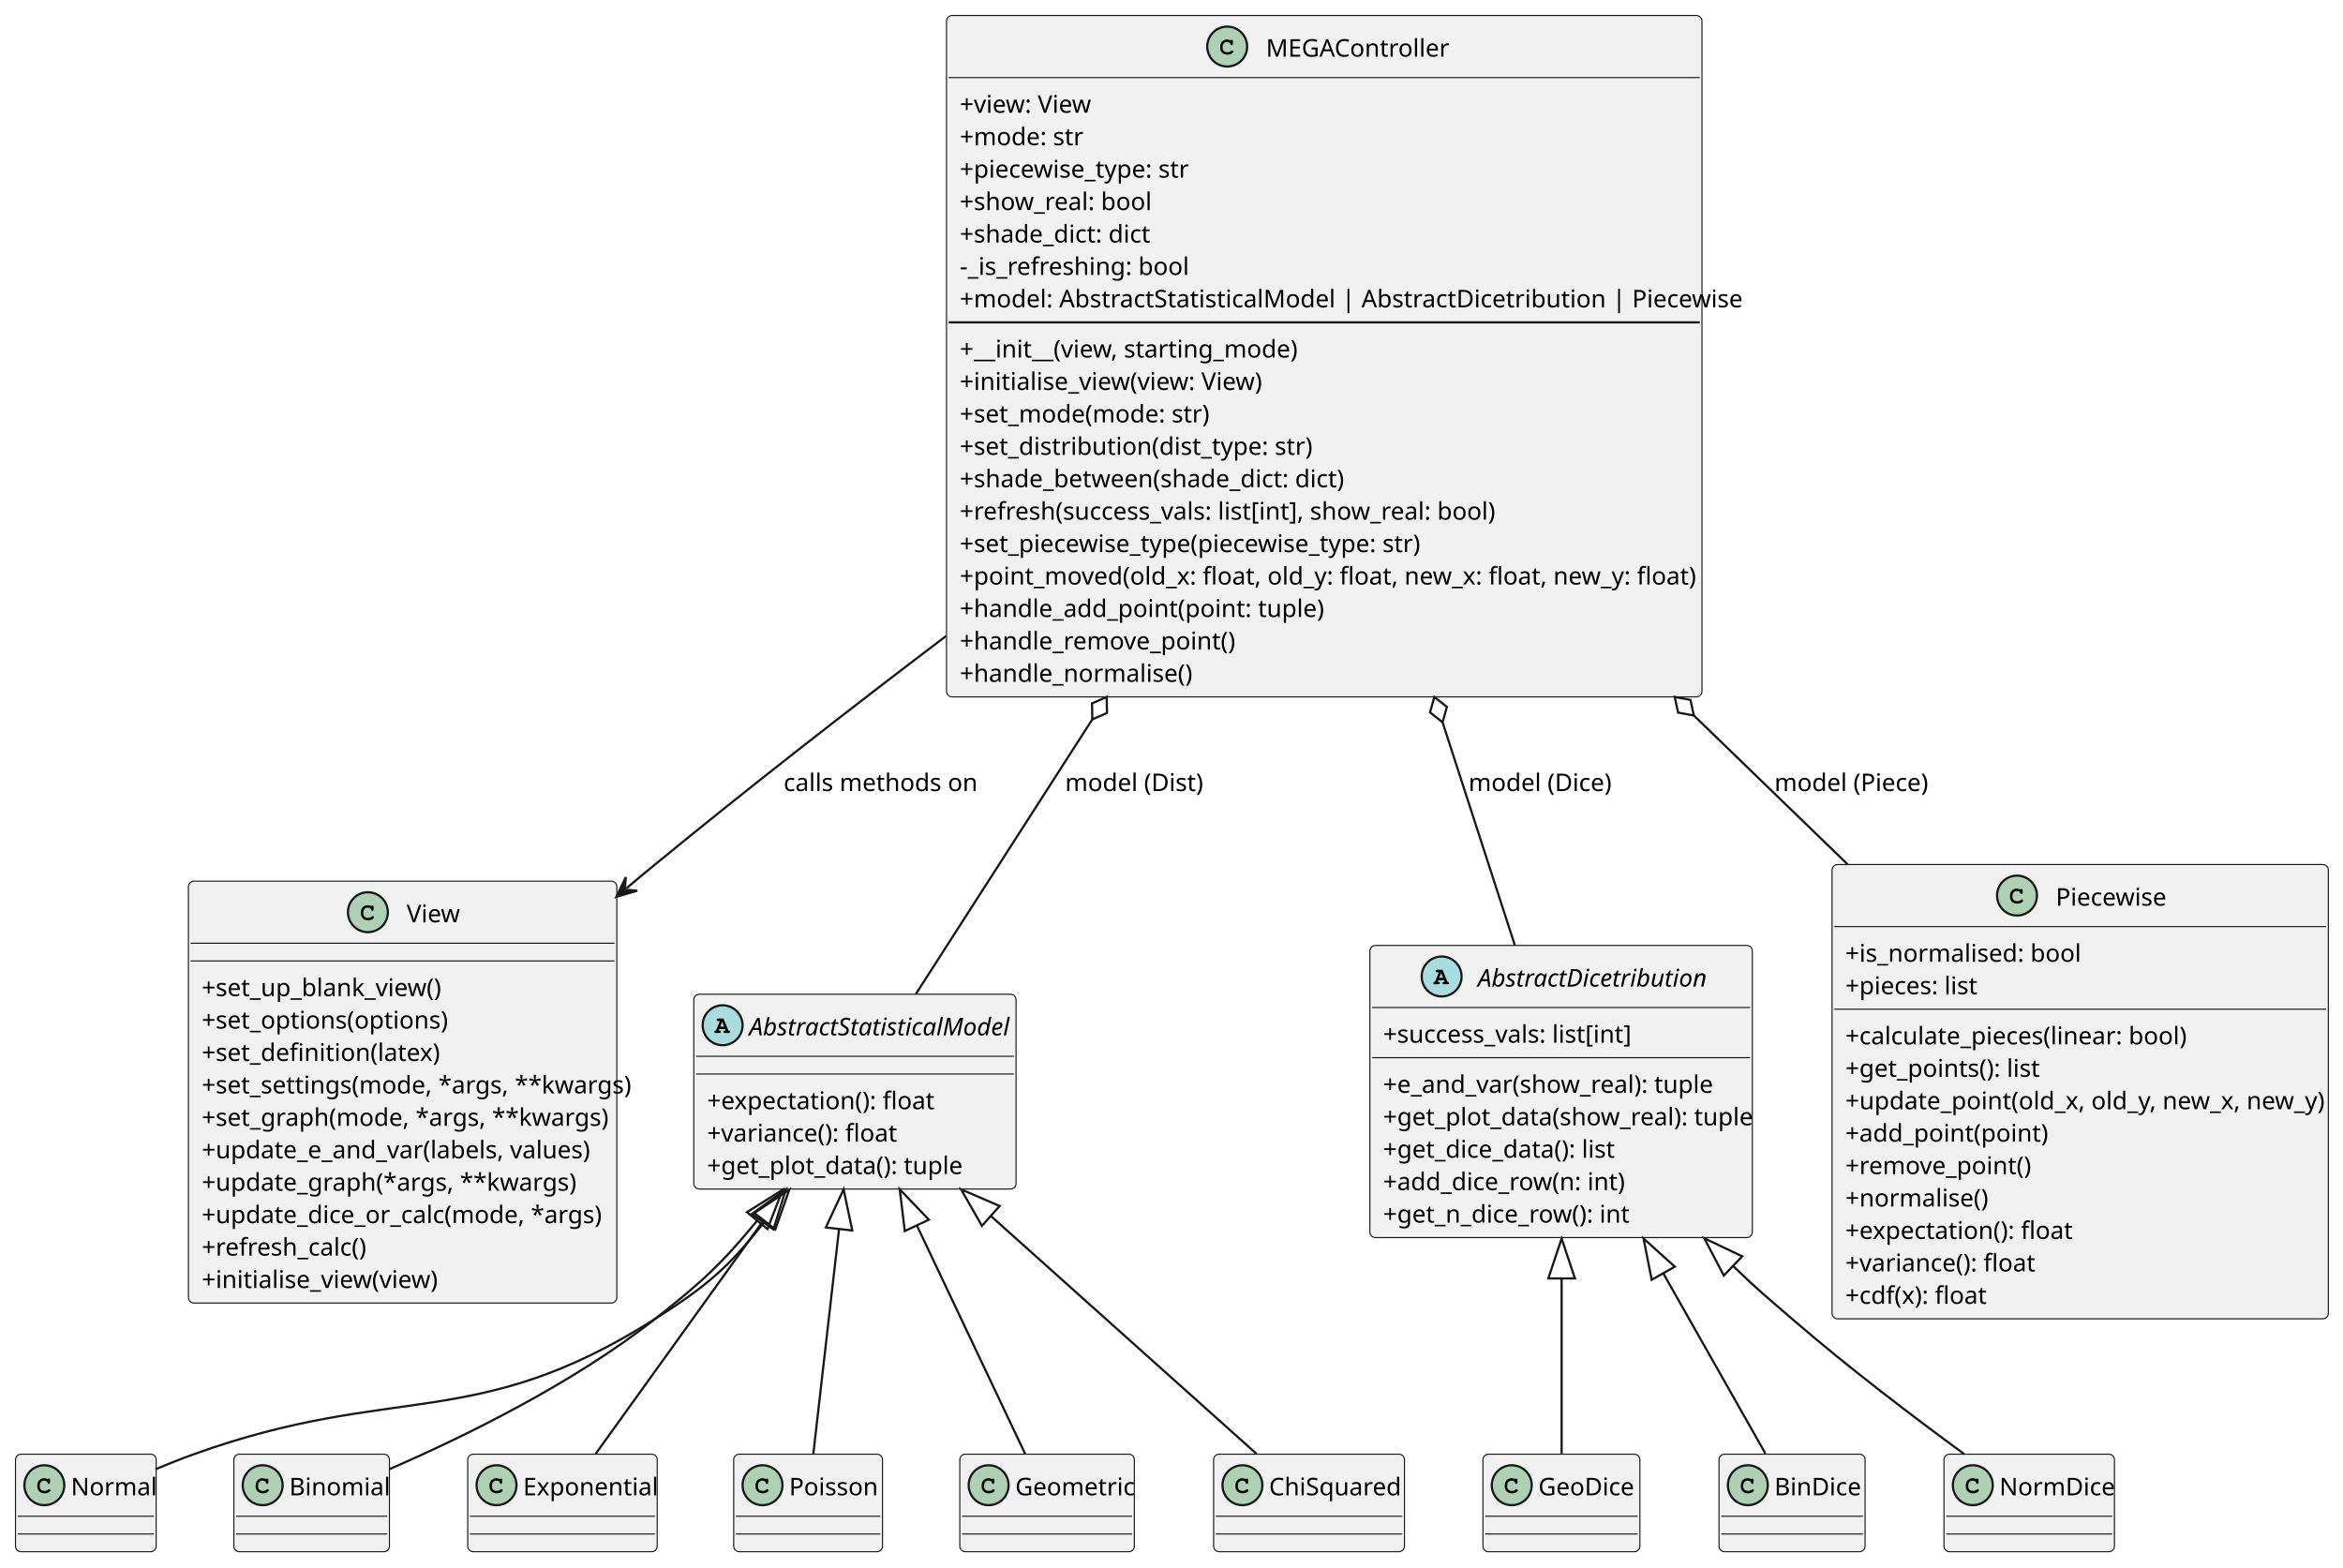
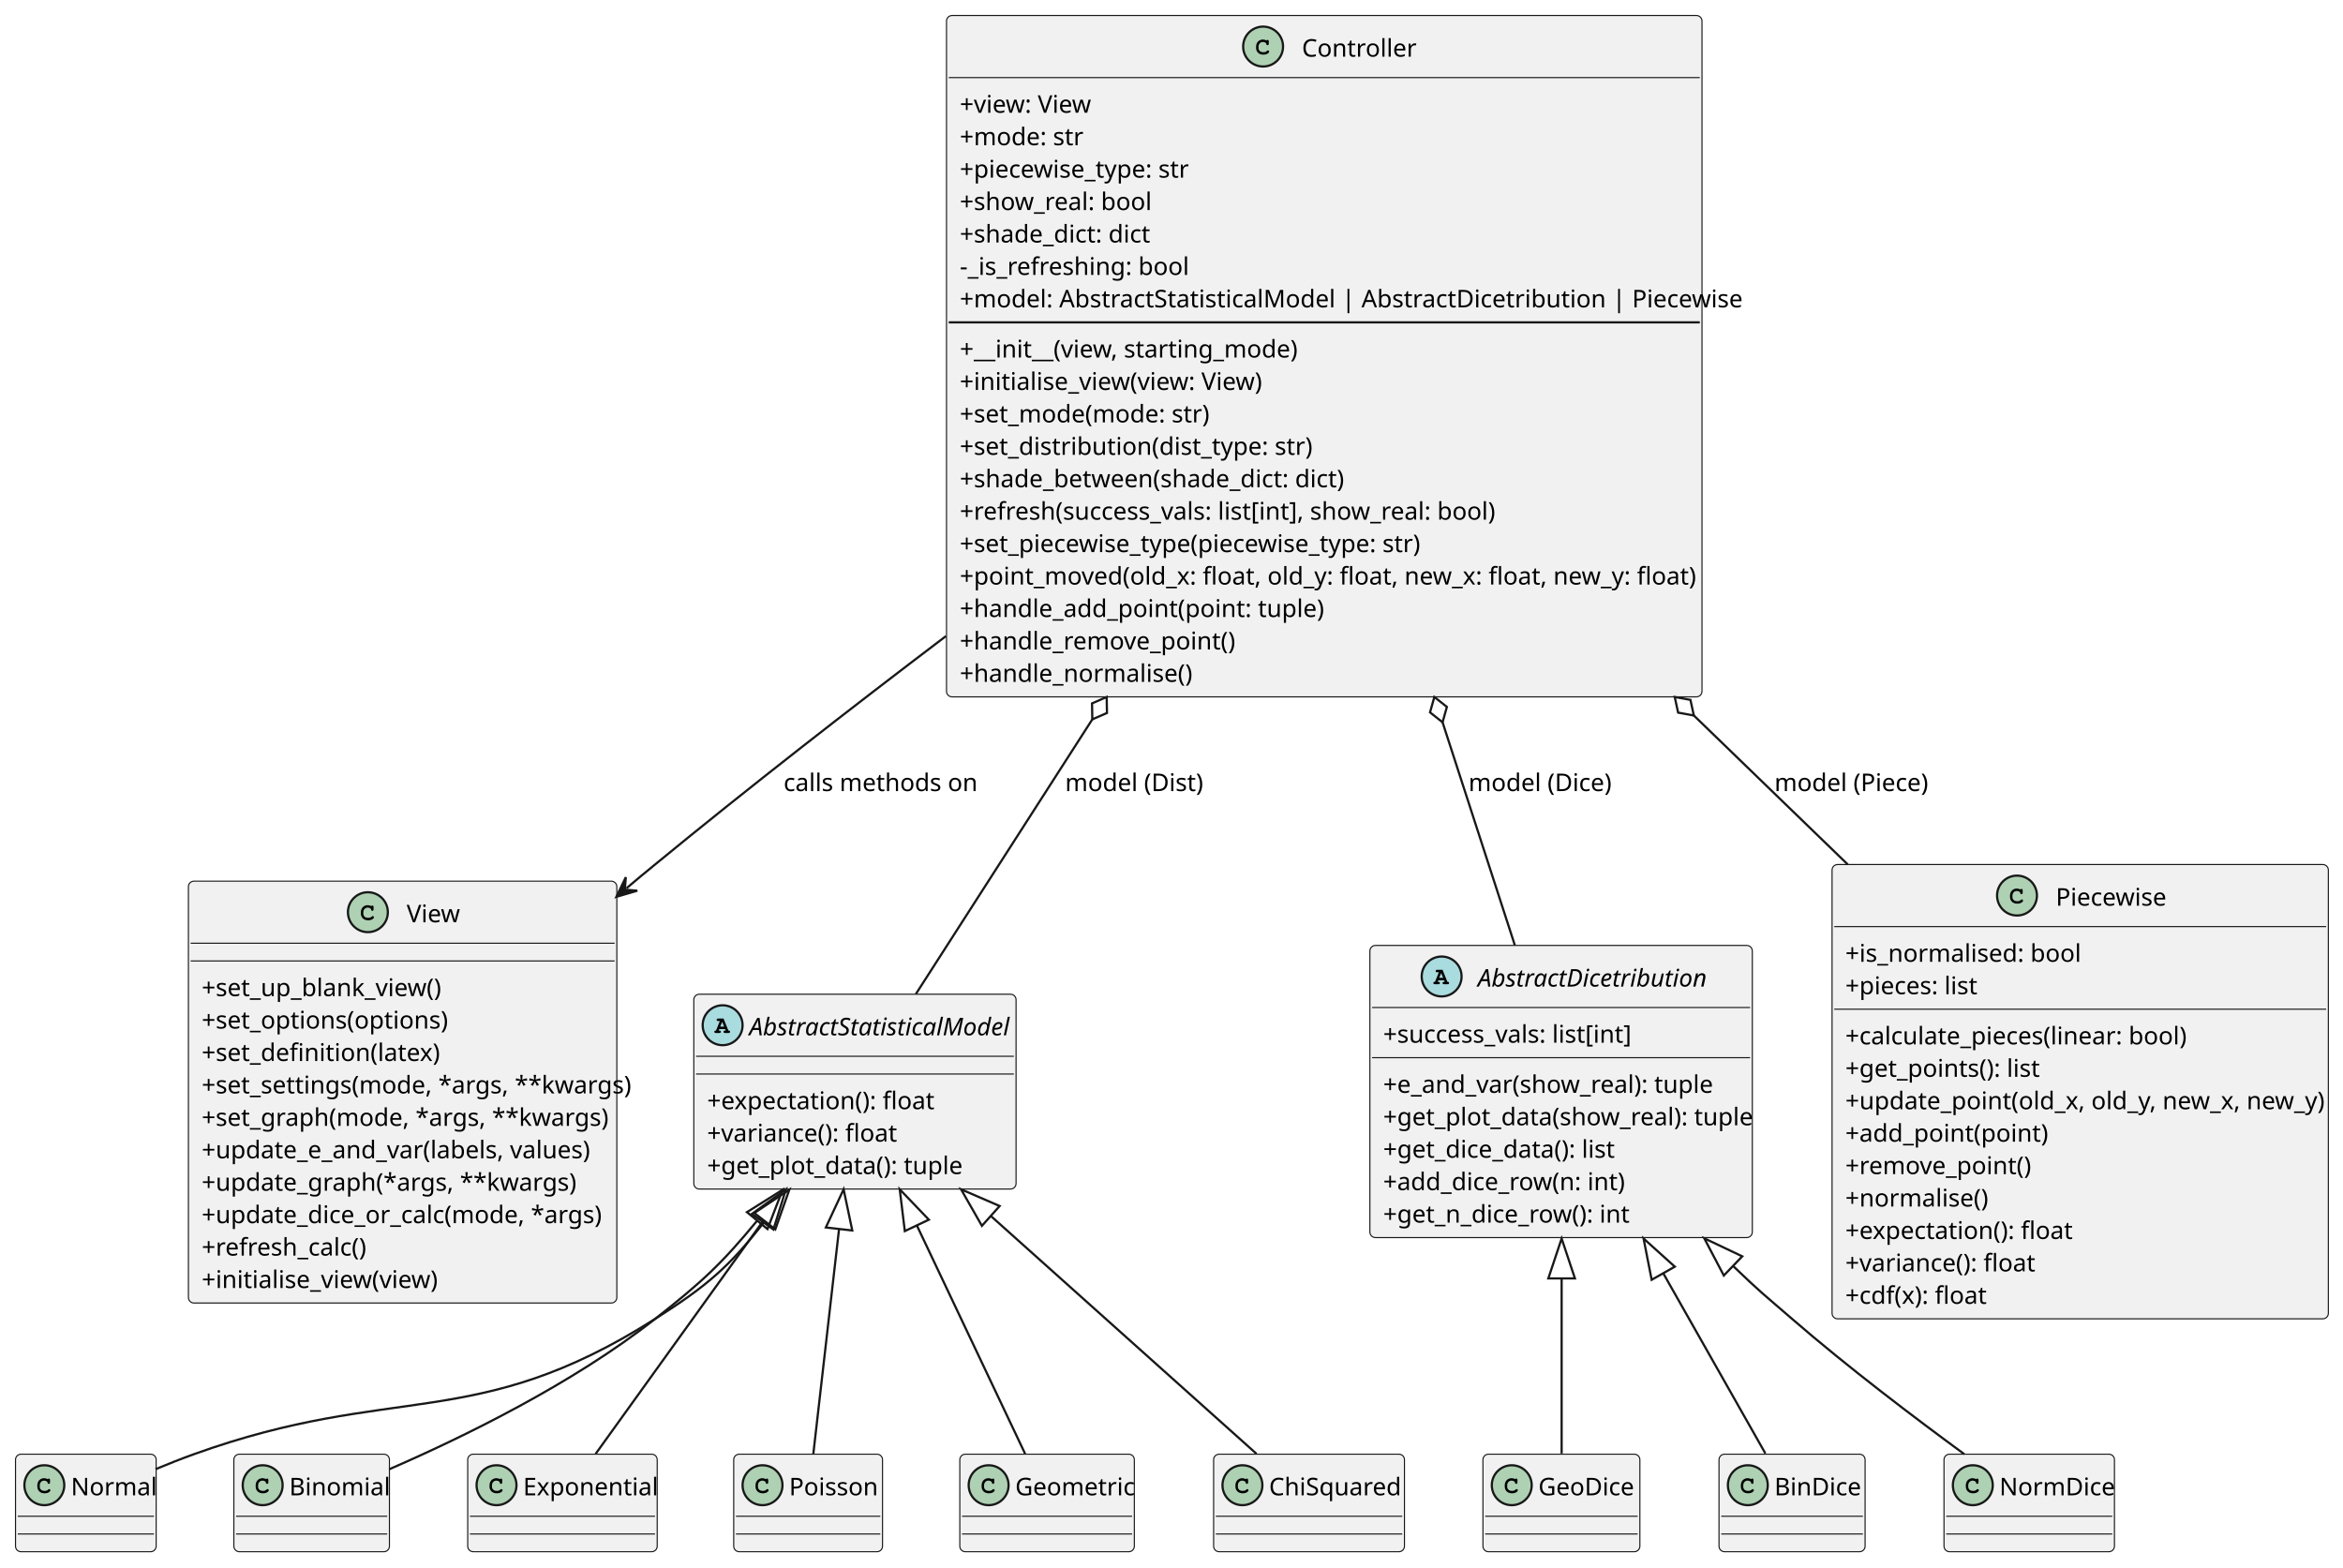
<svg xmlns="http://www.w3.org/2000/svg" contentStyleType="text/css" data-diagram-type="CLASS" height="707px" preserveAspectRatio="none" style="width:1057px;height:707px;background:#FFFFFF;" version="1.1" viewBox="0 0 1057 707" width="1057px" zoomAndPan="magnify">
  <defs />
  <g>
-     <g class="entity" data-entity="MEGAController" data-source-line="4" data-uid="ent0002" id="entity_MEGAController">
+     <g class="entity" data-entity="Controller" data-source-line="4" data-uid="ent0002" id="entity_Controller">
      <rect fill="#F1F1F1" height="307.356" rx="2.5" ry="2.5" style="stroke:#181818;stroke-width:0.5;" width="340.824" x="427" y="7" />
-       <ellipse cx="553.623" cy="21" fill="#ADD1B2" rx="9" ry="9" style="stroke:#181818;stroke-width:1;" />
-       <path d="M555.154,18.266 Q555.248,18.125 555.373,18.062 Q555.498,17.984 555.639,17.984 Q555.873,17.984 556.029,18.156 Q556.186,18.328 556.186,18.719 L556.186,19.656 Q556.186,20.047 556.029,20.219 Q555.873,20.391 555.639,20.391 Q555.42,20.391 555.279,20.266 Q555.139,20.141 555.076,19.812 Q555.045,19.578 554.936,19.453 Q554.717,19.219 554.311,19.078 Q553.92,18.922 553.529,18.922 Q553.029,18.922 552.607,19.141 Q552.201,19.359 551.873,19.844 Q551.561,20.328 551.561,20.984 L551.561,21.703 Q551.561,22.5 552.139,23.031 Q552.717,23.562 553.748,23.562 Q554.357,23.562 554.779,23.391 Q555.029,23.297 555.311,23.016 Q555.482,22.844 555.576,22.797 Q555.67,22.734 555.795,22.734 Q556.014,22.734 556.186,22.906 Q556.357,23.078 556.357,23.297 Q556.357,23.516 556.123,23.781 Q555.795,24.156 555.279,24.375 Q554.592,24.656 553.748,24.656 Q552.779,24.656 551.998,24.266 Q551.357,23.938 550.904,23.25 Q550.467,22.547 550.467,21.719 L550.467,20.969 Q550.467,20.109 550.857,19.375 Q551.264,18.625 551.967,18.234 Q552.686,17.828 553.482,17.828 Q553.951,17.828 554.373,17.938 Q554.795,18.047 555.154,18.266 Z " fill="#000000" />
-       <text fill="#000000" font-family="sans-serif" font-size="11" lengthAdjust="spacing" textLength="80.078" x="571.123" y="25.555">MEGAController</text>
+       <ellipse cx="569.82" cy="21" fill="#ADD1B2" rx="9" ry="9" style="stroke:#181818;stroke-width:1;" />
+       <path d="M571.351,18.266 Q571.445,18.125 571.57,18.062 Q571.695,17.984 571.835,17.984 Q572.07,17.984 572.226,18.156 Q572.382,18.328 572.382,18.719 L572.382,19.656 Q572.382,20.047 572.226,20.219 Q572.07,20.391 571.835,20.391 Q571.616,20.391 571.476,20.266 Q571.335,20.141 571.273,19.812 Q571.241,19.578 571.132,19.453 Q570.913,19.219 570.507,19.078 Q570.116,18.922 569.726,18.922 Q569.226,18.922 568.804,19.141 Q568.398,19.359 568.07,19.844 Q567.757,20.328 567.757,20.984 L567.757,21.703 Q567.757,22.5 568.335,23.031 Q568.913,23.562 569.945,23.562 Q570.554,23.562 570.976,23.391 Q571.226,23.297 571.507,23.016 Q571.679,22.844 571.773,22.797 Q571.866,22.734 571.991,22.734 Q572.21,22.734 572.382,22.906 Q572.554,23.078 572.554,23.297 Q572.554,23.516 572.32,23.781 Q571.991,24.156 571.476,24.375 Q570.788,24.656 569.945,24.656 Q568.976,24.656 568.195,24.266 Q567.554,23.938 567.101,23.25 Q566.663,22.547 566.663,21.719 L566.663,20.969 Q566.663,20.109 567.054,19.375 Q567.46,18.625 568.163,18.234 Q568.882,17.828 569.679,17.828 Q570.148,17.828 570.57,17.938 Q570.991,18.047 571.351,18.266 Z " fill="#000000" />
+       <text fill="#000000" font-family="sans-serif" font-size="11" lengthAdjust="spacing" textLength="47.685" x="587.32" y="25.555">Controller</text>
      <line style="stroke:#181818;stroke-width:0.5;" x1="428" x2="766.824" y1="35" y2="35" />
      <text fill="#000000" font-family="sans-serif" font-size="11" lengthAdjust="spacing" textLength="58.384" x="433" y="50.87">+view: View</text>
      <text fill="#000000" font-family="sans-serif" font-size="11" lengthAdjust="spacing" textLength="52.272" x="433" y="65.501">+mode: str</text>
      <text fill="#000000" font-family="sans-serif" font-size="11" lengthAdjust="spacing" textLength="99.967" x="433" y="80.132">+piecewise_type: str</text>
      <text fill="#000000" font-family="sans-serif" font-size="11" lengthAdjust="spacing" textLength="83.472" x="433" y="94.763">+show_real: bool</text>
      <text fill="#000000" font-family="sans-serif" font-size="11" lengthAdjust="spacing" textLength="82.86" x="433" y="109.394">+shade_dict: dict</text>
      <text fill="#000000" font-family="sans-serif" font-size="11" lengthAdjust="spacing" textLength="99.666" x="433" y="124.024">-_is_refreshing: bool</text>
      <text fill="#000000" font-family="sans-serif" font-size="11" lengthAdjust="spacing" textLength="328.824" x="433" y="138.655">+model: AbstractStatisticalModel | AbstractDicetribution | Piecewise</text>
      <line style="stroke:#181818;stroke-width:1;" x1="428" x2="766.824" y1="145.416" y2="145.416" />
      <text fill="#000000" font-family="sans-serif" font-size="11" lengthAdjust="spacing" textLength="150.106" x="433" y="161.286">+__init__(view, starting_mode)</text>
      <text fill="#000000" font-family="sans-serif" font-size="11" lengthAdjust="spacing" textLength="132.961" x="433" y="175.917">+initialise_view(view: View)</text>
      <text fill="#000000" font-family="sans-serif" font-size="11" lengthAdjust="spacing" textLength="107.905" x="433" y="190.548">+set_mode(mode: str)</text>
      <text fill="#000000" font-family="sans-serif" font-size="11" lengthAdjust="spacing" textLength="150.095" x="433" y="205.179">+set_distribution(dist_type: str)</text>
      <text fill="#000000" font-family="sans-serif" font-size="11" lengthAdjust="spacing" textLength="167.863" x="433" y="219.81">+shade_between(shade_dict: dict)</text>
      <text fill="#000000" font-family="sans-serif" font-size="11" lengthAdjust="spacing" textLength="233.847" x="433" y="234.44">+refresh(success_vals: list[int], show_real: bool)</text>
      <text fill="#000000" font-family="sans-serif" font-size="11" lengthAdjust="spacing" textLength="203.296" x="433" y="249.071">+set_piecewise_type(piecewise_type: str)</text>
      <text fill="#000000" font-family="sans-serif" font-size="11" lengthAdjust="spacing" textLength="318.877" x="433" y="263.702">+point_moved(old_x: float, old_y: float, new_x: float, new_y: float)</text>
      <text fill="#000000" font-family="sans-serif" font-size="11" lengthAdjust="spacing" textLength="155.042" x="433" y="278.333">+handle_add_point(point: tuple)</text>
      <text fill="#000000" font-family="sans-serif" font-size="11" lengthAdjust="spacing" textLength="119.55" x="433" y="292.964">+handle_remove_point()</text>
      <text fill="#000000" font-family="sans-serif" font-size="11" lengthAdjust="spacing" textLength="100.585" x="433" y="307.595">+handle_normalise()</text>
    </g>
    <g class="entity" data-entity="View" data-source-line="26" data-uid="ent0003" id="entity_View">
      <rect fill="#F1F1F1" height="190.309" rx="2.5" ry="2.5" style="stroke:#181818;stroke-width:0.5;" width="193.274" x="85" y="397.5" />
      <ellipse cx="165.966" cy="411.5" fill="#ADD1B2" rx="9" ry="9" style="stroke:#181818;stroke-width:1;" />
      <path d="M167.497,408.766 Q167.591,408.625 167.716,408.562 Q167.841,408.484 167.982,408.484 Q168.216,408.484 168.372,408.656 Q168.529,408.828 168.529,409.219 L168.529,410.156 Q168.529,410.547 168.372,410.719 Q168.216,410.891 167.982,410.891 Q167.763,410.891 167.622,410.766 Q167.482,410.641 167.419,410.312 Q167.388,410.078 167.279,409.953 Q167.06,409.719 166.654,409.578 Q166.263,409.422 165.872,409.422 Q165.372,409.422 164.95,409.641 Q164.544,409.859 164.216,410.344 Q163.904,410.828 163.904,411.484 L163.904,412.203 Q163.904,413 164.482,413.531 Q165.06,414.062 166.091,414.062 Q166.7,414.062 167.122,413.891 Q167.372,413.797 167.654,413.516 Q167.825,413.344 167.919,413.297 Q168.013,413.234 168.138,413.234 Q168.357,413.234 168.529,413.406 Q168.7,413.578 168.7,413.797 Q168.7,414.016 168.466,414.281 Q168.138,414.656 167.622,414.875 Q166.935,415.156 166.091,415.156 Q165.122,415.156 164.341,414.766 Q163.7,414.438 163.247,413.75 Q162.81,413.047 162.81,412.219 L162.81,411.469 Q162.81,410.609 163.2,409.875 Q163.607,409.125 164.31,408.734 Q165.029,408.328 165.825,408.328 Q166.294,408.328 166.716,408.438 Q167.138,408.547 167.497,408.766 Z " fill="#000000" />
      <text fill="#000000" font-family="sans-serif" font-size="11" lengthAdjust="spacing" textLength="23.842" x="183.466" y="416.055">View</text>
      <line style="stroke:#181818;stroke-width:0.5;" x1="86" x2="277.274" y1="425.5" y2="425.5" />
      <line style="stroke:#181818;stroke-width:0.5;" x1="86" x2="277.274" y1="433.5" y2="433.5" />
      <text fill="#000000" font-family="sans-serif" font-size="11" lengthAdjust="spacing" textLength="107.314" x="91" y="449.37">+set_up_blank_view()</text>
      <text fill="#000000" font-family="sans-serif" font-size="11" lengthAdjust="spacing" textLength="105.483" x="91" y="464.001">+set_options(options)</text>
      <text fill="#000000" font-family="sans-serif" font-size="11" lengthAdjust="spacing" textLength="101.809" x="91" y="478.632">+set_definition(latex)</text>
      <text fill="#000000" font-family="sans-serif" font-size="11" lengthAdjust="spacing" textLength="181.274" x="91" y="493.263">+set_settings(mode, *args, **kwargs)</text>
      <text fill="#000000" font-family="sans-serif" font-size="11" lengthAdjust="spacing" textLength="171.499" x="91" y="507.894">+set_graph(mode, *args, **kwargs)</text>
      <text fill="#000000" font-family="sans-serif" font-size="11" lengthAdjust="spacing" textLength="172.149" x="91" y="522.524">+update_e_and_var(labels, values)</text>
      <text fill="#000000" font-family="sans-serif" font-size="11" lengthAdjust="spacing" textLength="156.841" x="91" y="537.155">+update_graph(*args, **kwargs)</text>
      <text fill="#000000" font-family="sans-serif" font-size="11" lengthAdjust="spacing" textLength="174.577" x="91" y="551.786">+update_dice_or_calc(mode, *args)</text>
      <text fill="#000000" font-family="sans-serif" font-size="11" lengthAdjust="spacing" textLength="73.665" x="91" y="566.417">+refresh_calc()</text>
      <text fill="#000000" font-family="sans-serif" font-size="11" lengthAdjust="spacing" textLength="103.007" x="91" y="581.048">+initialise_view(view)</text>
    </g>
    <g class="entity" data-entity="AbstractStatisticalModel" data-source-line="39" data-uid="ent0004" id="entity_AbstractStatisticalModel">
      <rect fill="#F1F1F1" height="87.893" rx="2.5" ry="2.5" style="stroke:#181818;stroke-width:0.5;" width="145.38" x="313" y="448.5" />
      <ellipse cx="326" cy="462.5" fill="#A9DCDF" rx="9" ry="9" style="stroke:#181818;stroke-width:1;" />
      <path d="M327.141,464.234 L324.469,464.234 L324.203,464.906 L324.469,464.906 Q324.875,464.906 325.031,465.062 Q325.203,465.203 325.203,465.453 Q325.203,465.688 325.031,465.844 Q324.875,466 324.469,466 L322.984,466 Q322.594,466 322.422,465.844 Q322.25,465.688 322.25,465.453 Q322.25,465.203 322.438,465.047 Q322.609,464.891 323.016,464.906 L324.75,460.594 L324.031,460.594 Q323.625,460.594 323.453,460.438 Q323.297,460.281 323.297,460.031 Q323.297,459.797 323.453,459.641 Q323.625,459.484 324.031,459.484 L326.406,459.484 L328.594,464.906 Q328.984,464.906 329.109,464.984 Q329.359,465.156 329.359,465.453 Q329.359,465.688 329.188,465.844 Q329.016,466 328.625,466 L327.141,466 Q326.75,466 326.578,465.844 Q326.406,465.688 326.406,465.453 Q326.406,465.203 326.578,465.062 Q326.75,464.906 327.141,464.906 L327.406,464.906 L327.141,464.234 Z M326.688,463.125 L325.797,460.953 L324.906,463.125 L326.688,463.125 Z " fill="#000000" />
      <text fill="#000000" font-family="sans-serif" font-size="11" font-style="italic" lengthAdjust="spacing" textLength="117.38" x="338" y="467.055">AbstractStatisticalModel</text>
      <line style="stroke:#181818;stroke-width:0.5;" x1="314" x2="457.38" y1="476.5" y2="476.5" />
      <line style="stroke:#181818;stroke-width:0.5;" x1="314" x2="457.38" y1="484.5" y2="484.5" />
      <text fill="#000000" font-family="sans-serif" font-size="11" lengthAdjust="spacing" textLength="96.916" x="319" y="500.37">+expectation(): float</text>
      <text fill="#000000" font-family="sans-serif" font-size="11" lengthAdjust="spacing" textLength="82.231" x="319" y="515.001">+variance(): float</text>
      <text fill="#000000" font-family="sans-serif" font-size="11" lengthAdjust="spacing" textLength="110.387" x="319" y="529.632">+get_plot_data(): tuple</text>
    </g>
    <g class="entity" data-entity="AbstractDicetribution" data-source-line="45" data-uid="ent0005" id="entity_AbstractDicetribution">
      <rect fill="#F1F1F1" height="131.785" rx="2.5" ry="2.5" style="stroke:#181818;stroke-width:0.5;" width="172.526" x="618" y="426.5" />
      <ellipse cx="650.368" cy="440.5" fill="#A9DCDF" rx="9" ry="9" style="stroke:#181818;stroke-width:1;" />
      <path d="M651.508,442.234 L648.836,442.234 L648.571,442.906 L648.836,442.906 Q649.243,442.906 649.399,443.062 Q649.571,443.203 649.571,443.453 Q649.571,443.688 649.399,443.844 Q649.243,444 648.836,444 L647.352,444 Q646.961,444 646.789,443.844 Q646.618,443.688 646.618,443.453 Q646.618,443.203 646.805,443.047 Q646.977,442.891 647.383,442.906 L649.118,438.594 L648.399,438.594 Q647.993,438.594 647.821,438.438 Q647.664,438.281 647.664,438.031 Q647.664,437.797 647.821,437.641 Q647.993,437.484 648.399,437.484 L650.774,437.484 L652.961,442.906 Q653.352,442.906 653.477,442.984 Q653.727,443.156 653.727,443.453 Q653.727,443.688 653.555,443.844 Q653.383,444 652.993,444 L651.508,444 Q651.118,444 650.946,443.844 Q650.774,443.688 650.774,443.453 Q650.774,443.203 650.946,443.062 Q651.118,442.906 651.508,442.906 L651.774,442.906 L651.508,442.234 Z M651.055,441.125 L650.164,438.953 L649.274,441.125 L651.055,441.125 Z " fill="#000000" />
      <text fill="#000000" font-family="sans-serif" font-size="11" font-style="italic" lengthAdjust="spacing" textLength="101.487" x="666.672" y="445.055">AbstractDicetribution</text>
      <line style="stroke:#181818;stroke-width:0.5;" x1="619" x2="789.526" y1="454.5" y2="454.5" />
      <text fill="#000000" font-family="sans-serif" font-size="11" lengthAdjust="spacing" textLength="109.124" x="624" y="470.37">+success_vals: list[int]</text>
      <line style="stroke:#181818;stroke-width:0.5;" x1="619" x2="789.526" y1="477.131" y2="477.131" />
      <text fill="#000000" font-family="sans-serif" font-size="11" lengthAdjust="spacing" textLength="145.841" x="624" y="493.001">+e_and_var(show_real): tuple</text>
      <text fill="#000000" font-family="sans-serif" font-size="11" lengthAdjust="spacing" textLength="160.526" x="624" y="507.632">+get_plot_data(show_real): tuple</text>
      <text fill="#000000" font-family="sans-serif" font-size="11" lengthAdjust="spacing" textLength="102.421" x="624" y="522.263">+get_dice_data(): list</text>
      <text fill="#000000" font-family="sans-serif" font-size="11" lengthAdjust="spacing" textLength="106.09" x="624" y="536.894">+add_dice_row(n: int)</text>
      <text fill="#000000" font-family="sans-serif" font-size="11" lengthAdjust="spacing" textLength="109.146" x="624" y="551.524">+get_n_dice_row(): int</text>
    </g>
    <g class="entity" data-entity="Piecewise" data-source-line="54" data-uid="ent0006" id="entity_Piecewise">
      <rect fill="#F1F1F1" height="204.94" rx="2.5" ry="2.5" style="stroke:#181818;stroke-width:0.5;" width="223.89" x="826.5" y="390" />
      <ellipse cx="909.934" cy="404" fill="#ADD1B2" rx="9" ry="9" style="stroke:#181818;stroke-width:1;" />
      <path d="M911.465,401.266 Q911.559,401.125 911.684,401.062 Q911.809,400.984 911.95,400.984 Q912.184,400.984 912.34,401.156 Q912.497,401.328 912.497,401.719 L912.497,402.656 Q912.497,403.047 912.34,403.219 Q912.184,403.391 911.95,403.391 Q911.731,403.391 911.59,403.266 Q911.45,403.141 911.387,402.812 Q911.356,402.578 911.247,402.453 Q911.028,402.219 910.622,402.078 Q910.231,401.922 909.84,401.922 Q909.34,401.922 908.918,402.141 Q908.512,402.359 908.184,402.844 Q907.872,403.328 907.872,403.984 L907.872,404.703 Q907.872,405.5 908.45,406.031 Q909.028,406.562 910.059,406.562 Q910.668,406.562 911.09,406.391 Q911.34,406.297 911.622,406.016 Q911.793,405.844 911.887,405.797 Q911.981,405.734 912.106,405.734 Q912.325,405.734 912.497,405.906 Q912.668,406.078 912.668,406.297 Q912.668,406.516 912.434,406.781 Q912.106,407.156 911.59,407.375 Q910.903,407.656 910.059,407.656 Q909.09,407.656 908.309,407.266 Q907.668,406.938 907.215,406.25 Q906.778,405.547 906.778,404.719 L906.778,403.969 Q906.778,403.109 907.168,402.375 Q907.575,401.625 908.278,401.234 Q908.997,400.828 909.793,400.828 Q910.262,400.828 910.684,400.938 Q911.106,401.047 911.465,401.266 Z " fill="#000000" />
      <text fill="#000000" font-family="sans-serif" font-size="11" lengthAdjust="spacing" textLength="49.522" x="927.434" y="408.555">Piecewise</text>
      <line style="stroke:#181818;stroke-width:0.5;" x1="827.5" x2="1049.39" y1="418" y2="418" />
      <text fill="#000000" font-family="sans-serif" font-size="11" lengthAdjust="spacing" textLength="101.197" x="832.5" y="433.87">+is_normalised: bool</text>
      <text fill="#000000" font-family="sans-serif" font-size="11" lengthAdjust="spacing" textLength="57.777" x="832.5" y="448.501">+pieces: list</text>
      <line style="stroke:#181818;stroke-width:0.5;" x1="827.5" x2="1049.39" y1="455.262" y2="455.262" />
      <text fill="#000000" font-family="sans-serif" font-size="11" lengthAdjust="spacing" textLength="148.892" x="832.5" y="471.132">+calculate_pieces(linear: bool)</text>
      <text fill="#000000" font-family="sans-serif" font-size="11" lengthAdjust="spacing" textLength="84.068" x="832.5" y="485.763">+get_points(): list</text>
      <text fill="#000000" font-family="sans-serif" font-size="11" lengthAdjust="spacing" textLength="211.89" x="832.5" y="500.394">+update_point(old_x, old_y, new_x, new_y)</text>
      <text fill="#000000" font-family="sans-serif" font-size="11" lengthAdjust="spacing" textLength="85.927" x="832.5" y="515.024">+add_point(point)</text>
      <text fill="#000000" font-family="sans-serif" font-size="11" lengthAdjust="spacing" textLength="80.4" x="832.5" y="529.655">+remove_point()</text>
      <text fill="#000000" font-family="sans-serif" font-size="11" lengthAdjust="spacing" textLength="61.435" x="832.5" y="544.286">+normalise()</text>
      <text fill="#000000" font-family="sans-serif" font-size="11" lengthAdjust="spacing" textLength="96.916" x="832.5" y="558.917">+expectation(): float</text>
      <text fill="#000000" font-family="sans-serif" font-size="11" lengthAdjust="spacing" textLength="82.231" x="832.5" y="573.548">+variance(): float</text>
      <text fill="#000000" font-family="sans-serif" font-size="11" lengthAdjust="spacing" textLength="60.828" x="832.5" y="588.179">+cdf(x): float</text>
    </g>
    <g class="entity" data-entity="Normal" data-source-line="73" data-uid="ent0011" id="entity_Normal">
      <rect fill="#F1F1F1" height="44" rx="2.5" ry="2.5" style="stroke:#181818;stroke-width:0.5;" width="63.449" x="7" y="656" />
      <ellipse cx="20" cy="670" fill="#ADD1B2" rx="9" ry="9" style="stroke:#181818;stroke-width:1;" />
      <path d="M21.531,667.266 Q21.625,667.125 21.75,667.062 Q21.875,666.984 22.016,666.984 Q22.25,666.984 22.406,667.156 Q22.562,667.328 22.562,667.719 L22.562,668.656 Q22.562,669.047 22.406,669.219 Q22.25,669.391 22.016,669.391 Q21.797,669.391 21.656,669.266 Q21.516,669.141 21.453,668.812 Q21.422,668.578 21.312,668.453 Q21.094,668.219 20.688,668.078 Q20.297,667.922 19.906,667.922 Q19.406,667.922 18.984,668.141 Q18.578,668.359 18.25,668.844 Q17.938,669.328 17.938,669.984 L17.938,670.703 Q17.938,671.5 18.516,672.031 Q19.094,672.562 20.125,672.562 Q20.734,672.562 21.156,672.391 Q21.406,672.297 21.688,672.016 Q21.859,671.844 21.953,671.797 Q22.047,671.734 22.172,671.734 Q22.391,671.734 22.562,671.906 Q22.734,672.078 22.734,672.297 Q22.734,672.516 22.5,672.781 Q22.172,673.156 21.656,673.375 Q20.969,673.656 20.125,673.656 Q19.156,673.656 18.375,673.266 Q17.734,672.938 17.281,672.25 Q16.844,671.547 16.844,670.719 L16.844,669.969 Q16.844,669.109 17.234,668.375 Q17.641,667.625 18.344,667.234 Q19.062,666.828 19.859,666.828 Q20.328,666.828 20.75,666.938 Q21.172,667.047 21.531,667.266 Z " fill="#000000" />
      <text fill="#000000" font-family="sans-serif" font-size="11" lengthAdjust="spacing" textLength="35.449" x="32" y="674.555">Normal</text>
      <line style="stroke:#181818;stroke-width:0.5;" x1="8" x2="69.449" y1="684" y2="684" />
      <line style="stroke:#181818;stroke-width:0.5;" x1="8" x2="69.449" y1="692" y2="692" />
    </g>
    <g class="entity" data-entity="Binomial" data-source-line="74" data-uid="ent0013" id="entity_Binomial">
      <rect fill="#F1F1F1" height="44" rx="2.5" ry="2.5" style="stroke:#181818;stroke-width:0.5;" width="70.185" x="105.5" y="656" />
      <ellipse cx="118.5" cy="670" fill="#ADD1B2" rx="9" ry="9" style="stroke:#181818;stroke-width:1;" />
      <path d="M120.031,667.266 Q120.125,667.125 120.25,667.062 Q120.375,666.984 120.516,666.984 Q120.75,666.984 120.906,667.156 Q121.062,667.328 121.062,667.719 L121.062,668.656 Q121.062,669.047 120.906,669.219 Q120.75,669.391 120.516,669.391 Q120.297,669.391 120.156,669.266 Q120.016,669.141 119.953,668.812 Q119.922,668.578 119.812,668.453 Q119.594,668.219 119.188,668.078 Q118.797,667.922 118.406,667.922 Q117.906,667.922 117.484,668.141 Q117.078,668.359 116.75,668.844 Q116.438,669.328 116.438,669.984 L116.438,670.703 Q116.438,671.5 117.016,672.031 Q117.594,672.562 118.625,672.562 Q119.234,672.562 119.656,672.391 Q119.906,672.297 120.188,672.016 Q120.359,671.844 120.453,671.797 Q120.547,671.734 120.672,671.734 Q120.891,671.734 121.062,671.906 Q121.234,672.078 121.234,672.297 Q121.234,672.516 121,672.781 Q120.672,673.156 120.156,673.375 Q119.469,673.656 118.625,673.656 Q117.656,673.656 116.875,673.266 Q116.234,672.938 115.781,672.25 Q115.344,671.547 115.344,670.719 L115.344,669.969 Q115.344,669.109 115.734,668.375 Q116.141,667.625 116.844,667.234 Q117.562,666.828 118.359,666.828 Q118.828,666.828 119.25,666.938 Q119.672,667.047 120.031,667.266 Z " fill="#000000" />
      <text fill="#000000" font-family="sans-serif" font-size="11" lengthAdjust="spacing" textLength="42.185" x="130.5" y="674.555">Binomial</text>
      <line style="stroke:#181818;stroke-width:0.5;" x1="106.5" x2="174.685" y1="684" y2="684" />
      <line style="stroke:#181818;stroke-width:0.5;" x1="106.5" x2="174.685" y1="692" y2="692" />
    </g>
    <g class="entity" data-entity="Exponential" data-source-line="75" data-uid="ent0015" id="entity_Exponential">
      <rect fill="#F1F1F1" height="44" rx="2.5" ry="2.5" style="stroke:#181818;stroke-width:0.5;" width="85.487" x="211" y="656" />
      <ellipse cx="224" cy="670" fill="#ADD1B2" rx="9" ry="9" style="stroke:#181818;stroke-width:1;" />
      <path d="M225.531,667.266 Q225.625,667.125 225.75,667.062 Q225.875,666.984 226.016,666.984 Q226.25,666.984 226.406,667.156 Q226.562,667.328 226.562,667.719 L226.562,668.656 Q226.562,669.047 226.406,669.219 Q226.25,669.391 226.016,669.391 Q225.797,669.391 225.656,669.266 Q225.516,669.141 225.453,668.812 Q225.422,668.578 225.312,668.453 Q225.094,668.219 224.688,668.078 Q224.297,667.922 223.906,667.922 Q223.406,667.922 222.984,668.141 Q222.578,668.359 222.25,668.844 Q221.938,669.328 221.938,669.984 L221.938,670.703 Q221.938,671.5 222.516,672.031 Q223.094,672.562 224.125,672.562 Q224.734,672.562 225.156,672.391 Q225.406,672.297 225.688,672.016 Q225.859,671.844 225.953,671.797 Q226.047,671.734 226.172,671.734 Q226.391,671.734 226.562,671.906 Q226.734,672.078 226.734,672.297 Q226.734,672.516 226.5,672.781 Q226.172,673.156 225.656,673.375 Q224.969,673.656 224.125,673.656 Q223.156,673.656 222.375,673.266 Q221.734,672.938 221.281,672.25 Q220.844,671.547 220.844,670.719 L220.844,669.969 Q220.844,669.109 221.234,668.375 Q221.641,667.625 222.344,667.234 Q223.062,666.828 223.859,666.828 Q224.328,666.828 224.75,666.938 Q225.172,667.047 225.531,667.266 Z " fill="#000000" />
      <text fill="#000000" font-family="sans-serif" font-size="11" lengthAdjust="spacing" textLength="57.487" x="236" y="674.555">Exponential</text>
      <line style="stroke:#181818;stroke-width:0.5;" x1="212" x2="295.487" y1="684" y2="684" />
      <line style="stroke:#181818;stroke-width:0.5;" x1="212" x2="295.487" y1="692" y2="692" />
    </g>
    <g class="entity" data-entity="Poisson" data-source-line="76" data-uid="ent0017" id="entity_Poisson">
      <rect fill="#F1F1F1" height="44" rx="2.5" ry="2.5" style="stroke:#181818;stroke-width:0.5;" width="67.134" x="331" y="656" />
      <ellipse cx="344" cy="670" fill="#ADD1B2" rx="9" ry="9" style="stroke:#181818;stroke-width:1;" />
      <path d="M345.531,667.266 Q345.625,667.125 345.75,667.062 Q345.875,666.984 346.016,666.984 Q346.25,666.984 346.406,667.156 Q346.562,667.328 346.562,667.719 L346.562,668.656 Q346.562,669.047 346.406,669.219 Q346.25,669.391 346.016,669.391 Q345.797,669.391 345.656,669.266 Q345.516,669.141 345.453,668.812 Q345.422,668.578 345.312,668.453 Q345.094,668.219 344.688,668.078 Q344.297,667.922 343.906,667.922 Q343.406,667.922 342.984,668.141 Q342.578,668.359 342.25,668.844 Q341.938,669.328 341.938,669.984 L341.938,670.703 Q341.938,671.5 342.516,672.031 Q343.094,672.562 344.125,672.562 Q344.734,672.562 345.156,672.391 Q345.406,672.297 345.688,672.016 Q345.859,671.844 345.953,671.797 Q346.047,671.734 346.172,671.734 Q346.391,671.734 346.562,671.906 Q346.734,672.078 346.734,672.297 Q346.734,672.516 346.5,672.781 Q346.172,673.156 345.656,673.375 Q344.969,673.656 344.125,673.656 Q343.156,673.656 342.375,673.266 Q341.734,672.938 341.281,672.25 Q340.844,671.547 340.844,670.719 L340.844,669.969 Q340.844,669.109 341.234,668.375 Q341.641,667.625 342.344,667.234 Q343.062,666.828 343.859,666.828 Q344.328,666.828 344.75,666.938 Q345.172,667.047 345.531,667.266 Z " fill="#000000" />
      <text fill="#000000" font-family="sans-serif" font-size="11" lengthAdjust="spacing" textLength="39.134" x="356" y="674.555">Poisson</text>
      <line style="stroke:#181818;stroke-width:0.5;" x1="332" x2="397.134" y1="684" y2="684" />
      <line style="stroke:#181818;stroke-width:0.5;" x1="332" x2="397.134" y1="692" y2="692" />
    </g>
    <g class="entity" data-entity="Geometric" data-source-line="77" data-uid="ent0019" id="entity_Geometric">
      <rect fill="#F1F1F1" height="44" rx="2.5" ry="2.5" style="stroke:#181818;stroke-width:0.5;" width="78.735" x="433" y="656" />
      <ellipse cx="446" cy="670" fill="#ADD1B2" rx="9" ry="9" style="stroke:#181818;stroke-width:1;" />
      <path d="M447.531,667.266 Q447.625,667.125 447.75,667.062 Q447.875,666.984 448.016,666.984 Q448.25,666.984 448.406,667.156 Q448.562,667.328 448.562,667.719 L448.562,668.656 Q448.562,669.047 448.406,669.219 Q448.25,669.391 448.016,669.391 Q447.797,669.391 447.656,669.266 Q447.516,669.141 447.453,668.812 Q447.422,668.578 447.312,668.453 Q447.094,668.219 446.688,668.078 Q446.297,667.922 445.906,667.922 Q445.406,667.922 444.984,668.141 Q444.578,668.359 444.25,668.844 Q443.938,669.328 443.938,669.984 L443.938,670.703 Q443.938,671.5 444.516,672.031 Q445.094,672.562 446.125,672.562 Q446.734,672.562 447.156,672.391 Q447.406,672.297 447.688,672.016 Q447.859,671.844 447.953,671.797 Q448.047,671.734 448.172,671.734 Q448.391,671.734 448.562,671.906 Q448.734,672.078 448.734,672.297 Q448.734,672.516 448.5,672.781 Q448.172,673.156 447.656,673.375 Q446.969,673.656 446.125,673.656 Q445.156,673.656 444.375,673.266 Q443.734,672.938 443.281,672.25 Q442.844,671.547 442.844,670.719 L442.844,669.969 Q442.844,669.109 443.234,668.375 Q443.641,667.625 444.344,667.234 Q445.062,666.828 445.859,666.828 Q446.328,666.828 446.75,666.938 Q447.172,667.047 447.531,667.266 Z " fill="#000000" />
      <text fill="#000000" font-family="sans-serif" font-size="11" lengthAdjust="spacing" textLength="50.735" x="458" y="674.555">Geometric</text>
      <line style="stroke:#181818;stroke-width:0.5;" x1="434" x2="510.735" y1="684" y2="684" />
      <line style="stroke:#181818;stroke-width:0.5;" x1="434" x2="510.735" y1="692" y2="692" />
    </g>
    <g class="entity" data-entity="ChiSquared" data-source-line="78" data-uid="ent0021" id="entity_ChiSquared">
      <rect fill="#F1F1F1" height="44" rx="2.5" ry="2.5" style="stroke:#181818;stroke-width:0.5;" width="86.094" x="547.5" y="656" />
      <ellipse cx="560.5" cy="670" fill="#ADD1B2" rx="9" ry="9" style="stroke:#181818;stroke-width:1;" />
      <path d="M562.031,667.266 Q562.125,667.125 562.25,667.062 Q562.375,666.984 562.516,666.984 Q562.75,666.984 562.906,667.156 Q563.062,667.328 563.062,667.719 L563.062,668.656 Q563.062,669.047 562.906,669.219 Q562.75,669.391 562.516,669.391 Q562.297,669.391 562.156,669.266 Q562.016,669.141 561.953,668.812 Q561.922,668.578 561.812,668.453 Q561.594,668.219 561.188,668.078 Q560.797,667.922 560.406,667.922 Q559.906,667.922 559.484,668.141 Q559.078,668.359 558.75,668.844 Q558.438,669.328 558.438,669.984 L558.438,670.703 Q558.438,671.5 559.016,672.031 Q559.594,672.562 560.625,672.562 Q561.234,672.562 561.656,672.391 Q561.906,672.297 562.188,672.016 Q562.359,671.844 562.453,671.797 Q562.547,671.734 562.672,671.734 Q562.891,671.734 563.062,671.906 Q563.234,672.078 563.234,672.297 Q563.234,672.516 563,672.781 Q562.672,673.156 562.156,673.375 Q561.469,673.656 560.625,673.656 Q559.656,673.656 558.875,673.266 Q558.234,672.938 557.781,672.25 Q557.344,671.547 557.344,670.719 L557.344,669.969 Q557.344,669.109 557.734,668.375 Q558.141,667.625 558.844,667.234 Q559.562,666.828 560.359,666.828 Q560.828,666.828 561.25,666.938 Q561.672,667.047 562.031,667.266 Z " fill="#000000" />
      <text fill="#000000" font-family="sans-serif" font-size="11" lengthAdjust="spacing" textLength="58.094" x="572.5" y="674.555">ChiSquared</text>
      <line style="stroke:#181818;stroke-width:0.5;" x1="548.5" x2="632.594" y1="684" y2="684" />
      <line style="stroke:#181818;stroke-width:0.5;" x1="548.5" x2="632.594" y1="692" y2="692" />
    </g>
    <g class="entity" data-entity="GeoDice" data-source-line="80" data-uid="ent0023" id="entity_GeoDice">
      <rect fill="#F1F1F1" height="44" rx="2.5" ry="2.5" style="stroke:#181818;stroke-width:0.5;" width="70.797" x="669" y="656" />
      <ellipse cx="682" cy="670" fill="#ADD1B2" rx="9" ry="9" style="stroke:#181818;stroke-width:1;" />
      <path d="M683.531,667.266 Q683.625,667.125 683.75,667.062 Q683.875,666.984 684.016,666.984 Q684.25,666.984 684.406,667.156 Q684.562,667.328 684.562,667.719 L684.562,668.656 Q684.562,669.047 684.406,669.219 Q684.25,669.391 684.016,669.391 Q683.797,669.391 683.656,669.266 Q683.516,669.141 683.453,668.812 Q683.422,668.578 683.312,668.453 Q683.094,668.219 682.688,668.078 Q682.297,667.922 681.906,667.922 Q681.406,667.922 680.984,668.141 Q680.578,668.359 680.25,668.844 Q679.938,669.328 679.938,669.984 L679.938,670.703 Q679.938,671.5 680.516,672.031 Q681.094,672.562 682.125,672.562 Q682.734,672.562 683.156,672.391 Q683.406,672.297 683.688,672.016 Q683.859,671.844 683.953,671.797 Q684.047,671.734 684.172,671.734 Q684.391,671.734 684.562,671.906 Q684.734,672.078 684.734,672.297 Q684.734,672.516 684.5,672.781 Q684.172,673.156 683.656,673.375 Q682.969,673.656 682.125,673.656 Q681.156,673.656 680.375,673.266 Q679.734,672.938 679.281,672.25 Q678.844,671.547 678.844,670.719 L678.844,669.969 Q678.844,669.109 679.234,668.375 Q679.641,667.625 680.344,667.234 Q681.062,666.828 681.859,666.828 Q682.328,666.828 682.75,666.938 Q683.172,667.047 683.531,667.266 Z " fill="#000000" />
      <text fill="#000000" font-family="sans-serif" font-size="11" lengthAdjust="spacing" textLength="42.797" x="694" y="674.555">GeoDice</text>
      <line style="stroke:#181818;stroke-width:0.5;" x1="670" x2="738.797" y1="684" y2="684" />
      <line style="stroke:#181818;stroke-width:0.5;" x1="670" x2="738.797" y1="692" y2="692" />
    </g>
    <g class="entity" data-entity="BinDice" data-source-line="81" data-uid="ent0025" id="entity_BinDice">
      <rect fill="#F1F1F1" height="44" rx="2.5" ry="2.5" style="stroke:#181818;stroke-width:0.5;" width="65.904" x="775.5" y="656" />
      <ellipse cx="788.5" cy="670" fill="#ADD1B2" rx="9" ry="9" style="stroke:#181818;stroke-width:1;" />
      <path d="M790.031,667.266 Q790.125,667.125 790.25,667.062 Q790.375,666.984 790.516,666.984 Q790.75,666.984 790.906,667.156 Q791.062,667.328 791.062,667.719 L791.062,668.656 Q791.062,669.047 790.906,669.219 Q790.75,669.391 790.516,669.391 Q790.297,669.391 790.156,669.266 Q790.016,669.141 789.953,668.812 Q789.922,668.578 789.812,668.453 Q789.594,668.219 789.188,668.078 Q788.797,667.922 788.406,667.922 Q787.906,667.922 787.484,668.141 Q787.078,668.359 786.75,668.844 Q786.438,669.328 786.438,669.984 L786.438,670.703 Q786.438,671.5 787.016,672.031 Q787.594,672.562 788.625,672.562 Q789.234,672.562 789.656,672.391 Q789.906,672.297 790.188,672.016 Q790.359,671.844 790.453,671.797 Q790.547,671.734 790.672,671.734 Q790.891,671.734 791.062,671.906 Q791.234,672.078 791.234,672.297 Q791.234,672.516 791,672.781 Q790.672,673.156 790.156,673.375 Q789.469,673.656 788.625,673.656 Q787.656,673.656 786.875,673.266 Q786.234,672.938 785.781,672.25 Q785.344,671.547 785.344,670.719 L785.344,669.969 Q785.344,669.109 785.734,668.375 Q786.141,667.625 786.844,667.234 Q787.562,666.828 788.359,666.828 Q788.828,666.828 789.25,666.938 Q789.672,667.047 790.031,667.266 Z " fill="#000000" />
      <text fill="#000000" font-family="sans-serif" font-size="11" lengthAdjust="spacing" textLength="37.904" x="800.5" y="674.555">BinDice</text>
      <line style="stroke:#181818;stroke-width:0.5;" x1="776.5" x2="840.404" y1="684" y2="684" />
      <line style="stroke:#181818;stroke-width:0.5;" x1="776.5" x2="840.404" y1="692" y2="692" />
    </g>
    <g class="entity" data-entity="NormDice" data-source-line="82" data-uid="ent0027" id="entity_NormDice">
      <rect fill="#F1F1F1" height="44" rx="2.5" ry="2.5" style="stroke:#181818;stroke-width:0.5;" width="76.893" x="877" y="656" />
      <ellipse cx="890" cy="670" fill="#ADD1B2" rx="9" ry="9" style="stroke:#181818;stroke-width:1;" />
      <path d="M891.531,667.266 Q891.625,667.125 891.75,667.062 Q891.875,666.984 892.016,666.984 Q892.25,666.984 892.406,667.156 Q892.562,667.328 892.562,667.719 L892.562,668.656 Q892.562,669.047 892.406,669.219 Q892.25,669.391 892.016,669.391 Q891.797,669.391 891.656,669.266 Q891.516,669.141 891.453,668.812 Q891.422,668.578 891.312,668.453 Q891.094,668.219 890.688,668.078 Q890.297,667.922 889.906,667.922 Q889.406,667.922 888.984,668.141 Q888.578,668.359 888.25,668.844 Q887.938,669.328 887.938,669.984 L887.938,670.703 Q887.938,671.5 888.516,672.031 Q889.094,672.562 890.125,672.562 Q890.734,672.562 891.156,672.391 Q891.406,672.297 891.688,672.016 Q891.859,671.844 891.953,671.797 Q892.047,671.734 892.172,671.734 Q892.391,671.734 892.562,671.906 Q892.734,672.078 892.734,672.297 Q892.734,672.516 892.5,672.781 Q892.172,673.156 891.656,673.375 Q890.969,673.656 890.125,673.656 Q889.156,673.656 888.375,673.266 Q887.734,672.938 887.281,672.25 Q886.844,671.547 886.844,670.719 L886.844,669.969 Q886.844,669.109 887.234,668.375 Q887.641,667.625 888.344,667.234 Q889.062,666.828 889.859,666.828 Q890.328,666.828 890.75,666.938 Q891.172,667.047 891.531,667.266 Z " fill="#000000" />
      <text fill="#000000" font-family="sans-serif" font-size="11" lengthAdjust="spacing" textLength="48.893" x="902" y="674.555">NormDice</text>
      <line style="stroke:#181818;stroke-width:0.5;" x1="878" x2="952.893" y1="684" y2="684" />
      <line style="stroke:#181818;stroke-width:0.5;" x1="878" x2="952.893" y1="692" y2="692" />
    </g>
-     <g class="link" data-entity-1="MEGAController" data-entity-2="View" data-source-line="68" data-uid="lnk7" id="link_MEGAController_View">
-       <path codeLine="68" d="M426.74,286.96 C383.4,319.82 337.29,355.68 295.5,390 C289.77,394.71 288.492,395.715 282.632,400.695" fill="none" id="MEGAController-to-View" style="stroke:#181818;stroke-width:1;" />
+     <g class="link" data-entity-1="Controller" data-entity-2="View" data-source-line="68" data-uid="lnk7" id="link_Controller_View">
+       <path codeLine="68" d="M426.74,286.96 C383.4,319.82 337.29,355.68 295.5,390 C289.77,394.71 288.492,395.715 282.632,400.695" fill="none" id="Controller-to-View" style="stroke:#181818;stroke-width:1;" />
      <polygon fill="#181818" points="278.06,404.58,287.508,401.8,281.87,401.342,282.328,395.704,278.06,404.58" style="stroke:#181818;stroke-width:1;" />
      <text fill="#000000" font-family="sans-serif" font-size="11" lengthAdjust="spacing" textLength="82.543" x="353.5" y="356.87">calls methods on</text>
    </g>
-     <g class="link" data-entity-1="MEGAController" data-entity-2="AbstractStatisticalModel" data-source-line="69" data-uid="lnk8" id="link_MEGAController_AbstractStatisticalModel">
-       <path codeLine="69" d="M492.774,324.517 C461.255,373.587 435.3,413.98 413.17,448.43" fill="none" id="MEGAController-backto-AbstractStatisticalModel" style="stroke:#181818;stroke-width:1;" />
+     <g class="link" data-entity-1="Controller" data-entity-2="AbstractStatisticalModel" data-source-line="69" data-uid="lnk8" id="link_Controller_AbstractStatisticalModel">
+       <path codeLine="69" d="M492.774,324.517 C461.255,373.587 435.3,413.98 413.17,448.43" fill="none" id="Controller-backto-AbstractStatisticalModel" style="stroke:#181818;stroke-width:1;" />
      <polygon fill="none" points="499.26,314.42,492.652,317.306,492.774,324.517,499.383,321.63,499.26,314.42" style="stroke:#181818;stroke-width:1;" />
      <text fill="#000000" font-family="sans-serif" font-size="11" lengthAdjust="spacing" textLength="59.286" x="480.5" y="356.87">model (Dist)</text>
    </g>
-     <g class="link" data-entity-1="MEGAController" data-entity-2="AbstractDicetribution" data-source-line="70" data-uid="lnk9" id="link_MEGAController_AbstractDicetribution">
-       <path codeLine="70" d="M650.783,325.834 C663.583,365.295 672.97,394.25 683.41,426.47" fill="none" id="MEGAController-backto-AbstractDicetribution" style="stroke:#181818;stroke-width:1;" />
+     <g class="link" data-entity-1="Controller" data-entity-2="AbstractDicetribution" data-source-line="70" data-uid="lnk9" id="link_Controller_AbstractDicetribution">
+       <path codeLine="70" d="M650.783,325.834 C663.583,365.295 672.97,394.25 683.41,426.47" fill="none" id="Controller-backto-AbstractDicetribution" style="stroke:#181818;stroke-width:1;" />
      <polygon fill="none" points="647.08,314.42,645.126,321.361,650.783,325.834,652.736,318.893,647.08,314.42" style="stroke:#181818;stroke-width:1;" />
      <text fill="#000000" font-family="sans-serif" font-size="11" lengthAdjust="spacing" textLength="62.348" x="662.5" y="356.87">model (Dice)</text>
    </g>
-     <g class="link" data-entity-1="MEGAController" data-entity-2="Piecewise" data-source-line="71" data-uid="lnk10" id="link_MEGAController_Piecewise">
-       <path codeLine="71" d="M764.143,322.766 C790.622,348.396 808.89,366.07 833.6,389.99" fill="none" id="MEGAController-backto-Piecewise" style="stroke:#181818;stroke-width:1;" />
+     <g class="link" data-entity-1="Controller" data-entity-2="Piecewise" data-source-line="71" data-uid="lnk10" id="link_Controller_Piecewise">
+       <path codeLine="71" d="M764.143,322.766 C790.622,348.396 808.89,366.07 833.6,389.99" fill="none" id="Controller-backto-Piecewise" style="stroke:#181818;stroke-width:1;" />
      <polygon fill="none" points="755.52,314.42,757.049,321.467,764.143,322.766,762.613,315.719,755.52,314.42" style="stroke:#181818;stroke-width:1;" />
      <text fill="#000000" font-family="sans-serif" font-size="11" lengthAdjust="spacing" textLength="67.858" x="800.5" y="356.87">model (Piece)</text>
    </g>
    <g class="link" data-entity-1="AbstractStatisticalModel" data-entity-2="Normal" data-source-line="73" data-uid="lnk12" id="link_AbstractStatisticalModel_Normal">
      <path codeLine="73" d="M345.033,550.894 C329.223,571.204 319.17,579.99 295.5,595 C214.15,646.61 178.16,623.41 87.5,656 C81.84,658.04 75.89,660.39 70.17,662.77" fill="none" id="AbstractStatisticalModel-backto-Normal" style="stroke:#181818;stroke-width:1;" />
      <polygon fill="none" points="356.09,536.69,340.299,547.208,349.768,554.579,356.09,536.69" style="stroke:#181818;stroke-width:1;" />
    </g>
    <g class="link" data-entity-1="AbstractStatisticalModel" data-entity-2="Binomial" data-source-line="74" data-uid="lnk14" id="link_AbstractStatisticalModel_Binomial">
      <path codeLine="74" d="M341.61,550.627 C325.68,569.977 316.8,578.27 295.5,595 C258.04,624.44 208.45,648.53 175.57,662.81" fill="none" id="AbstractStatisticalModel-backto-Binomial" style="stroke:#181818;stroke-width:1;" />
      <polygon fill="none" points="353.05,536.73,336.977,546.813,346.242,554.44,353.05,536.73" style="stroke:#181818;stroke-width:1;" />
    </g>
    <g class="link" data-entity-1="AbstractStatisticalModel" data-entity-2="Exponential" data-source-line="75" data-uid="lnk16" id="link_AbstractStatisticalModel_Exponential">
      <path codeLine="75" d="M344.04,551.133 C317.07,588.633 289.6,626.82 268.72,655.84" fill="none" id="AbstractStatisticalModel-backto-Exponential" style="stroke:#181818;stroke-width:1;" />
      <polygon fill="none" points="354.55,536.52,339.169,547.63,348.911,554.636,354.55,536.52" style="stroke:#181818;stroke-width:1;" />
    </g>
    <g class="link" data-entity-1="AbstractStatisticalModel" data-entity-2="Poisson" data-source-line="76" data-uid="lnk18" id="link_AbstractStatisticalModel_Poisson">
      <path codeLine="76" d="M378.529,554.403 C374.229,591.903 370.24,626.82 366.92,655.84" fill="none" id="AbstractStatisticalModel-backto-Poisson" style="stroke:#181818;stroke-width:1;" />
      <polygon fill="none" points="380.58,536.52,372.568,553.719,384.49,555.086,380.58,536.52" style="stroke:#181818;stroke-width:1;" />
    </g>
    <g class="link" data-entity-1="AbstractStatisticalModel" data-entity-2="Geometric" data-source-line="77" data-uid="lnk20" id="link_AbstractStatisticalModel_Geometric">
      <path codeLine="77" d="M413.611,552.784 C431.392,590.284 448.71,626.82 462.47,655.84" fill="none" id="AbstractStatisticalModel-backto-Geometric" style="stroke:#181818;stroke-width:1;" />
      <polygon fill="none" points="405.9,536.52,408.19,555.355,419.033,550.214,405.9,536.52" style="stroke:#181818;stroke-width:1;" />
    </g>
    <g class="link" data-entity-1="AbstractStatisticalModel" data-entity-2="ChiSquared" data-source-line="78" data-uid="lnk22" id="link_AbstractStatisticalModel_ChiSquared">
      <path codeLine="78" d="M446.973,548.524 C488.873,586.024 534.44,626.82 566.86,655.84" fill="none" id="AbstractStatisticalModel-backto-ChiSquared" style="stroke:#181818;stroke-width:1;" />
      <polygon fill="none" points="433.56,536.52,442.971,552.995,450.974,544.053,433.56,536.52" style="stroke:#181818;stroke-width:1;" />
    </g>
    <g class="link" data-entity-1="AbstractDicetribution" data-entity-2="GeoDice" data-source-line="80" data-uid="lnk24" id="link_AbstractDicetribution_GeoDice">
      <path codeLine="80" d="M704.5,576.71 C704.5,610.71 704.5,632.02 704.5,655.67" fill="none" id="AbstractDicetribution-backto-GeoDice" style="stroke:#181818;stroke-width:1;" />
      <polygon fill="none" points="704.5,558.71,698.5,576.71,710.5,576.71,704.5,558.71" style="stroke:#181818;stroke-width:1;" />
    </g>
    <g class="link" data-entity-1="AbstractDicetribution" data-entity-2="BinDice" data-source-line="81" data-uid="lnk26" id="link_AbstractDicetribution_BinDice">
      <path codeLine="81" d="M750.335,574.37 C769.605,608.37 783.01,632.02 796.41,655.67" fill="none" id="AbstractDicetribution-backto-BinDice" style="stroke:#181818;stroke-width:1;" />
      <polygon fill="none" points="741.46,558.71,745.115,577.328,755.555,571.411,741.46,558.71" style="stroke:#181818;stroke-width:1;" />
    </g>
    <g class="link" data-entity-1="AbstractDicetribution" data-entity-2="NormDice" data-source-line="82" data-uid="lnk28" id="link_AbstractDicetribution_NormDice">
      <path codeLine="82" d="M781.822,571.078 C794.702,583.448 795.34,583.61 808.5,595 C833.8,616.91 864.22,639.92 886.15,655.98" fill="none" id="AbstractDicetribution-backto-NormDice" style="stroke:#181818;stroke-width:1;" />
      <polygon fill="none" points="768.84,558.61,777.666,575.406,785.979,566.751,768.84,558.61" style="stroke:#181818;stroke-width:1;" />
    </g>
  </g>
</svg>
